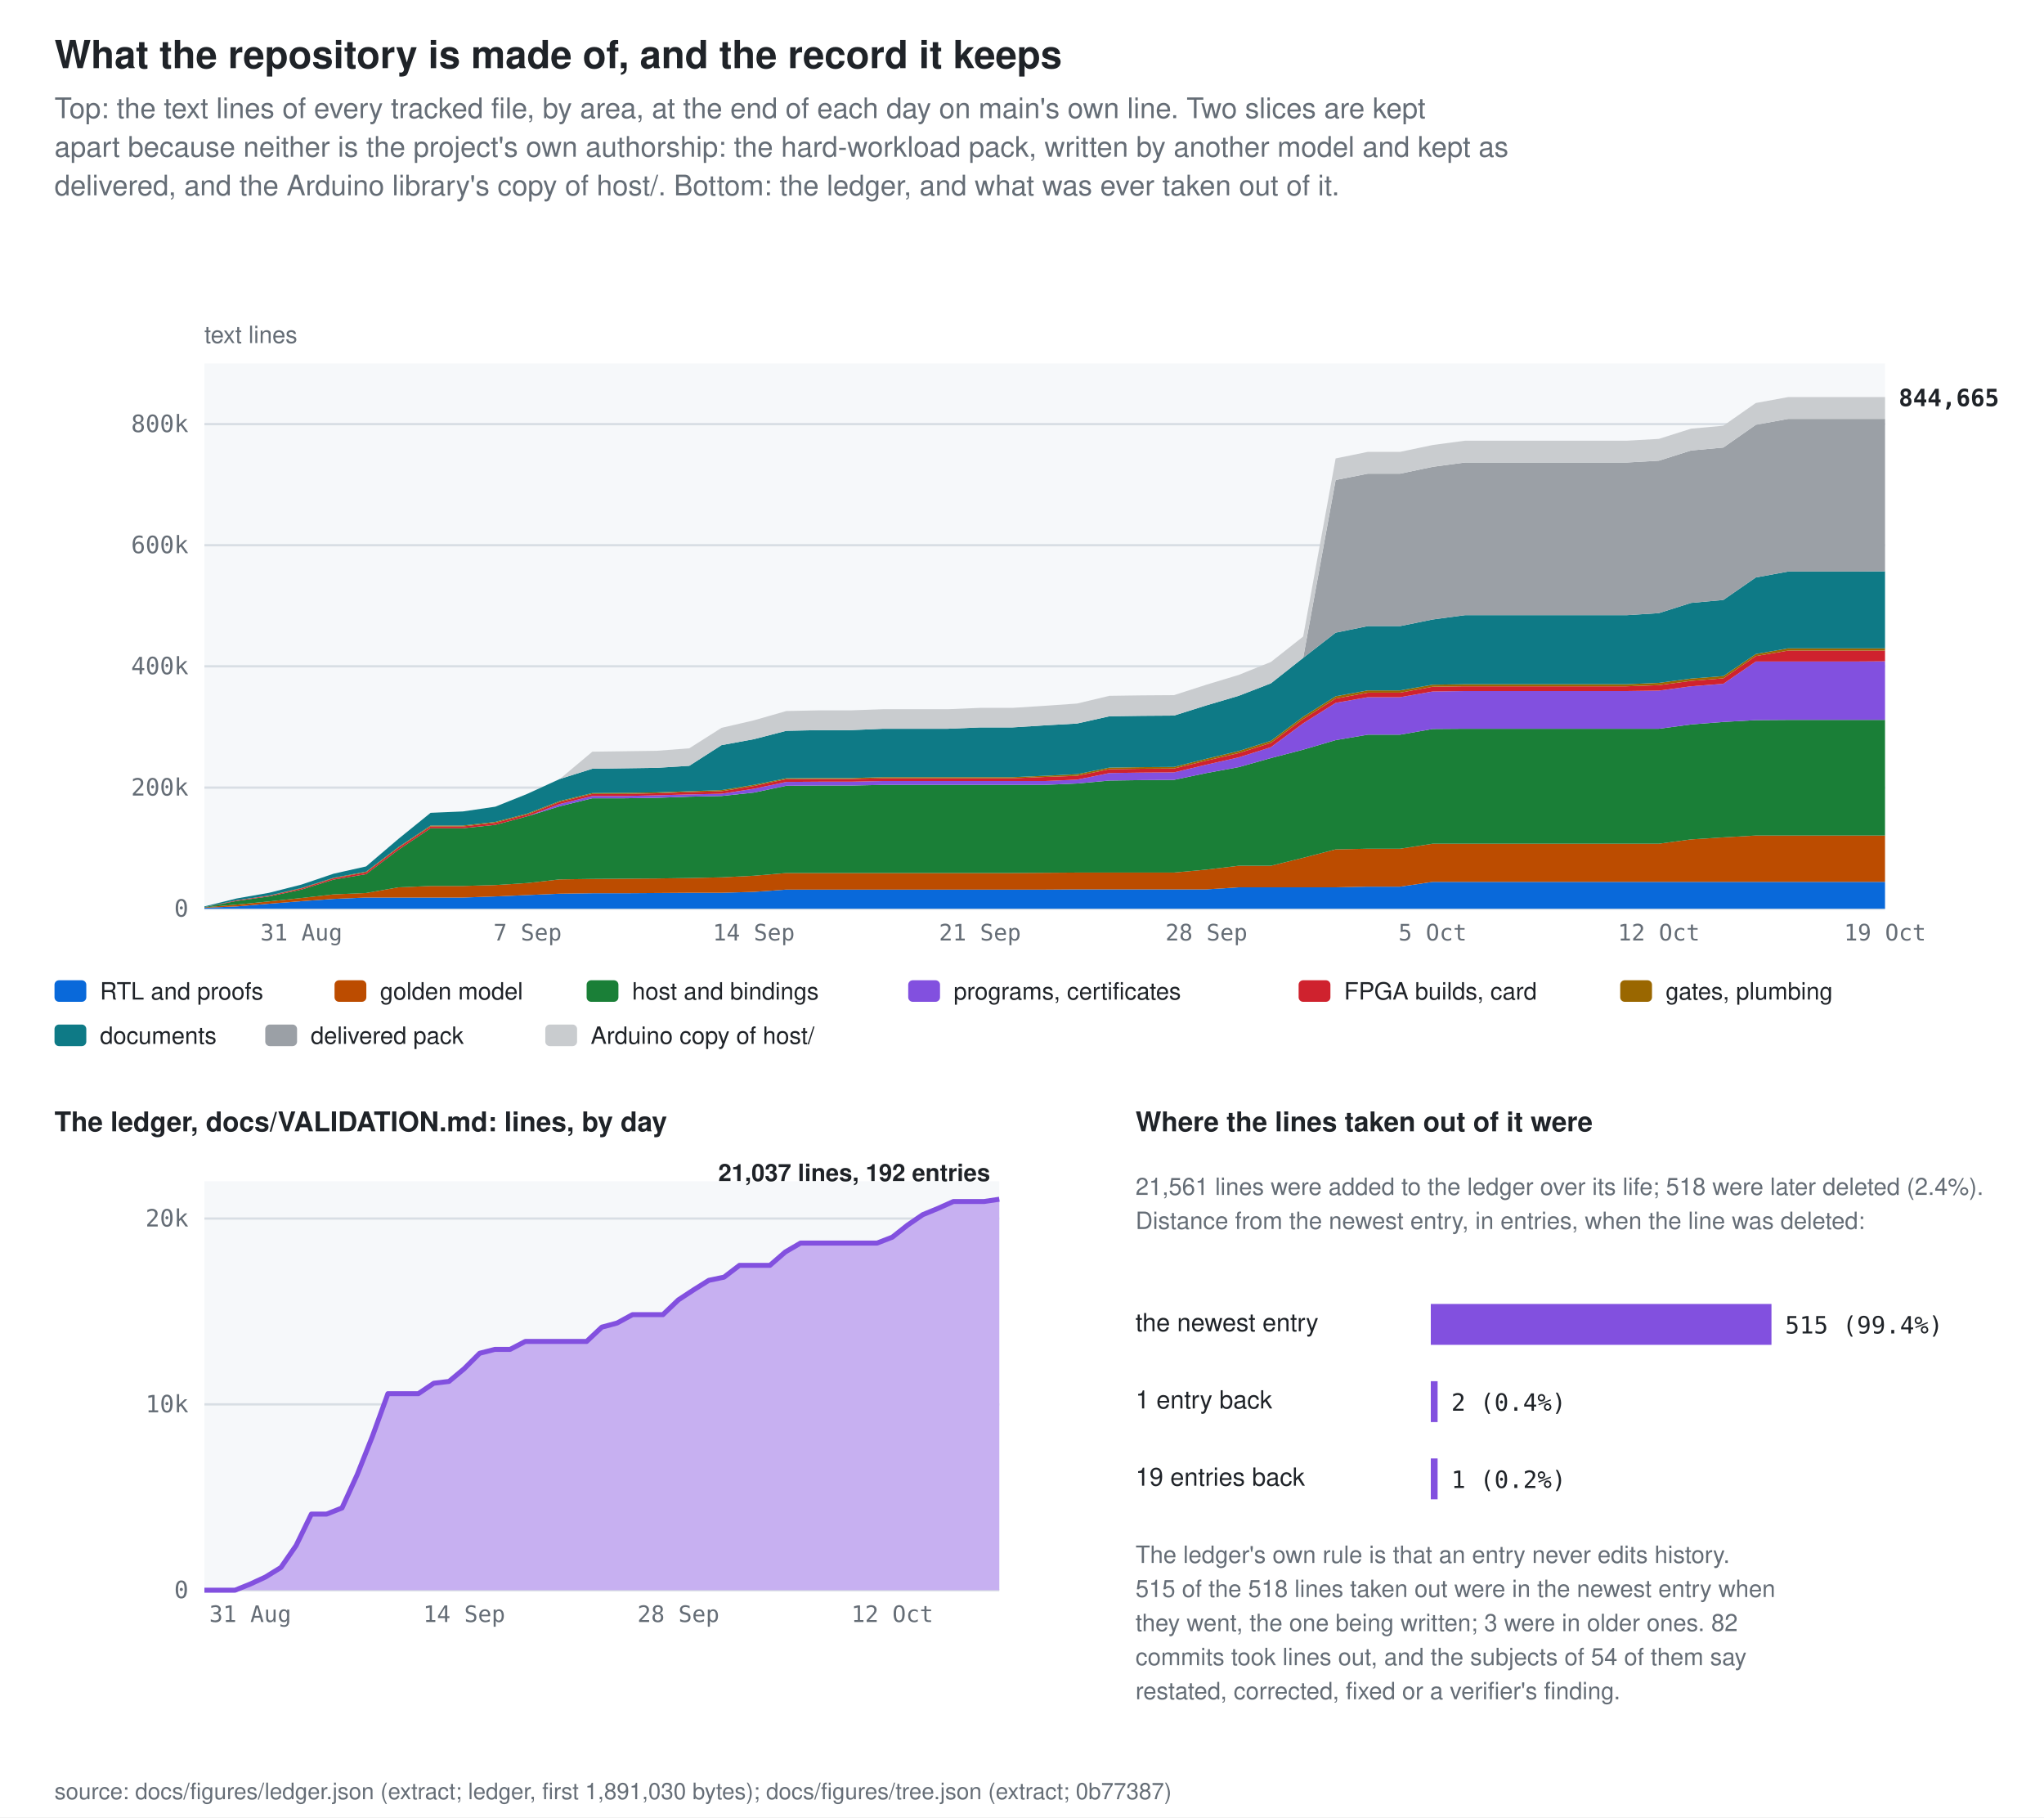
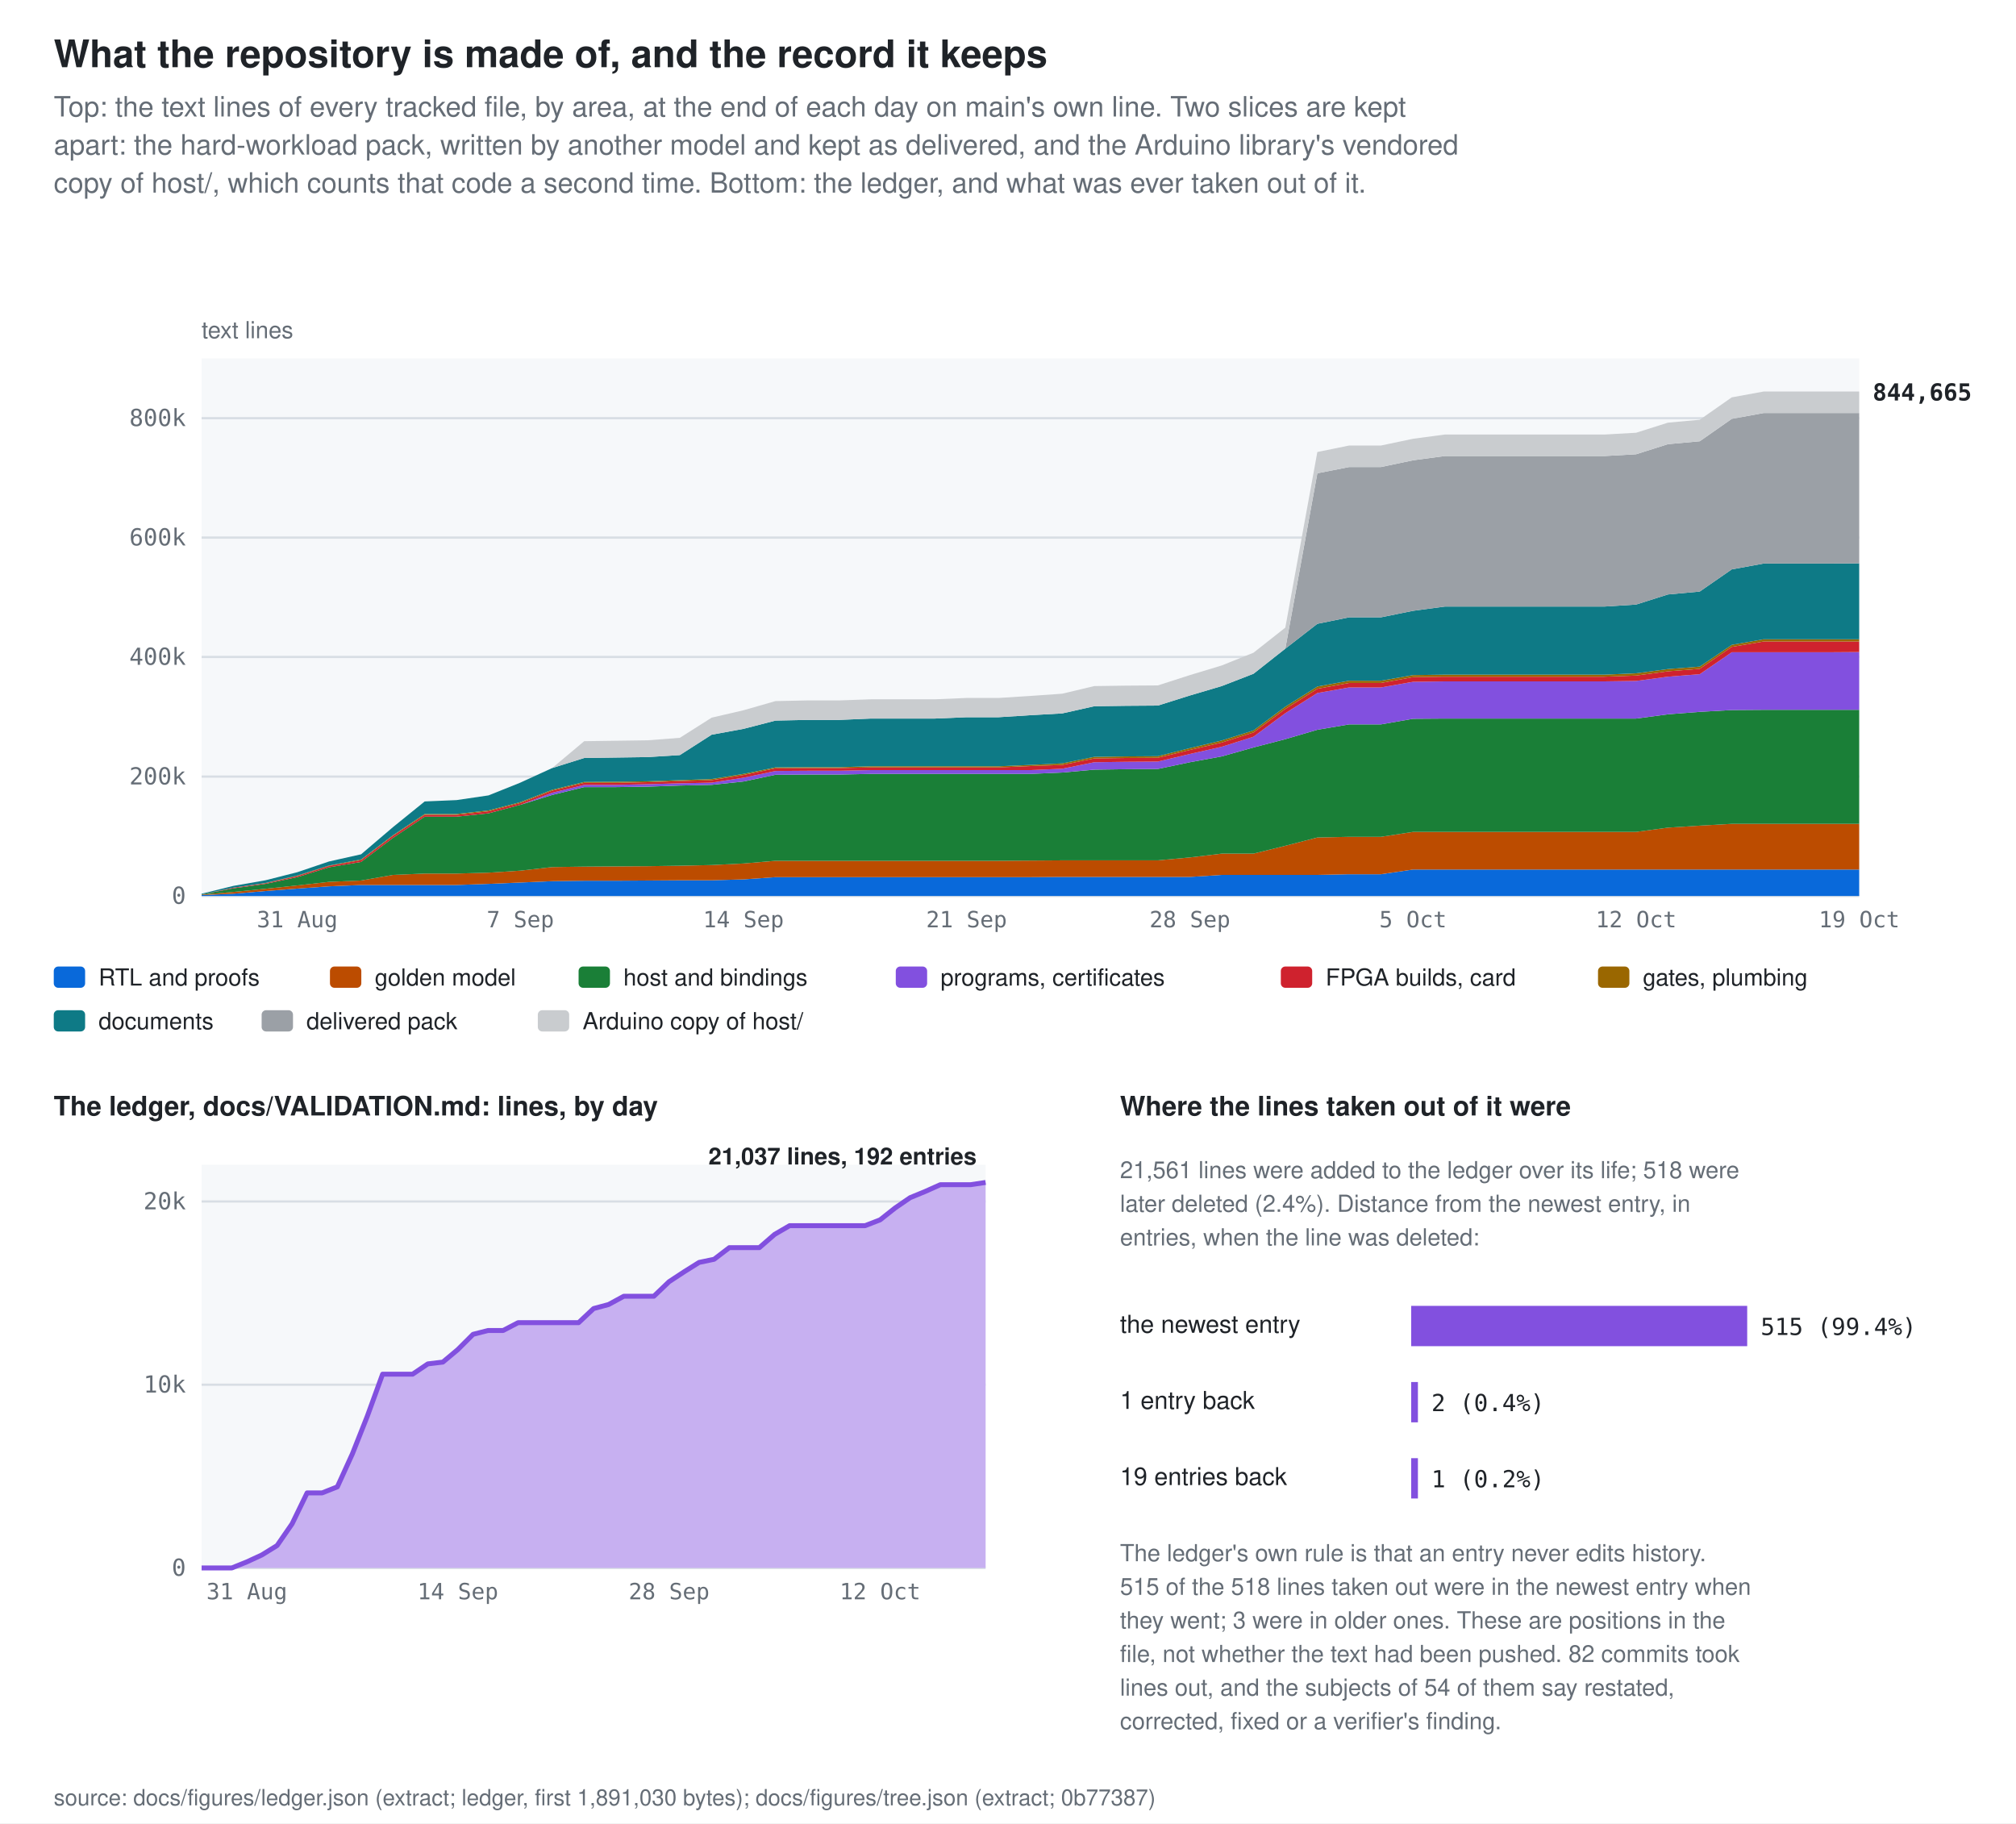
- <svg xmlns="http://www.w3.org/2000/svg" width="900" height="800" viewBox="0 0 900 800" role="img" aria-label="Text lines in the repository by area at the end of each day, and the validation ledger's size, with the lines ever deleted from it: 518 of 21,561, 515 of them in the newest entry.">
-   <rect width="900" height="800" fill="#ffffff" />
+ <svg xmlns="http://www.w3.org/2000/svg" width="900" height="814" viewBox="0 0 900 814" role="img" aria-label="Text lines in the repository by area at the end of each day, and the validation ledger's size, with the lines ever deleted from it: 518 of 21,561, 515 of them in the newest entry.">
+   <rect width="900" height="814" fill="#ffffff" />
  <text x="24.0" y="30.0" font-family="-apple-system,BlinkMacSystemFont,'Segoe UI',Helvetica,Arial,sans-serif" font-size="17" fill="#1f2328" font-weight="600">What the repository is made of, and the record it keeps</text>
  <text x="24.0" y="52.0" font-family="-apple-system,BlinkMacSystemFont,'Segoe UI',Helvetica,Arial,sans-serif" font-size="12.5" fill="#656d76">Top: the text lines of every tracked file, by area, at the end of each day on main's own line. Two slices are kept</text>
-   <text x="24.0" y="69.0" font-family="-apple-system,BlinkMacSystemFont,'Segoe UI',Helvetica,Arial,sans-serif" font-size="12.5" fill="#656d76">apart because neither is the project's own authorship: the hard-workload pack, written by another model and kept as</text>
-   <text x="24.0" y="86.0" font-family="-apple-system,BlinkMacSystemFont,'Segoe UI',Helvetica,Arial,sans-serif" font-size="12.5" fill="#656d76">delivered, and the Arduino library's copy of host/. Bottom: the ledger, and what was ever taken out of it.</text>
+   <text x="24.0" y="69.0" font-family="-apple-system,BlinkMacSystemFont,'Segoe UI',Helvetica,Arial,sans-serif" font-size="12.5" fill="#656d76">apart: the hard-workload pack, written by another model and kept as delivered, and the Arduino library's vendored</text>
+   <text x="24.0" y="86.0" font-family="-apple-system,BlinkMacSystemFont,'Segoe UI',Helvetica,Arial,sans-serif" font-size="12.5" fill="#656d76">copy of host/, which counts that code a second time. Bottom: the ledger, and what was ever taken out of it.</text>
  <rect x="90.0" y="160.0" width="740.0" height="240.0" fill="#f6f8fa" />
  <line x1="90.0" y1="400.0" x2="830.0" y2="400.0" stroke="#d8dee4" stroke-width="1" />
  <text x="83.0" y="403.5" font-family="ui-monospace,SFMono-Regular,'SF Mono',Menlo,Consolas,monospace" font-size="10.5" fill="#656d76" text-anchor="end">0</text>
  <line x1="90.0" y1="346.7" x2="830.0" y2="346.7" stroke="#d8dee4" stroke-width="1" />
  <text x="83.0" y="350.2" font-family="ui-monospace,SFMono-Regular,'SF Mono',Menlo,Consolas,monospace" font-size="10.5" fill="#656d76" text-anchor="end">200k</text>
  <line x1="90.0" y1="293.3" x2="830.0" y2="293.3" stroke="#d8dee4" stroke-width="1" />
  <text x="83.0" y="296.8" font-family="ui-monospace,SFMono-Regular,'SF Mono',Menlo,Consolas,monospace" font-size="10.5" fill="#656d76" text-anchor="end">400k</text>
  <line x1="90.0" y1="240.0" x2="830.0" y2="240.0" stroke="#d8dee4" stroke-width="1" />
  <text x="83.0" y="243.5" font-family="ui-monospace,SFMono-Regular,'SF Mono',Menlo,Consolas,monospace" font-size="10.5" fill="#656d76" text-anchor="end">600k</text>
  <line x1="90.0" y1="186.7" x2="830.0" y2="186.7" stroke="#d8dee4" stroke-width="1" />
  <text x="83.0" y="190.2" font-family="ui-monospace,SFMono-Regular,'SF Mono',Menlo,Consolas,monospace" font-size="10.5" fill="#656d76" text-anchor="end">800k</text>
  <path d="M90.0,399.6 L104.2,399.0 L118.5,397.8 L132.7,396.7 L146.9,395.7 L161.2,395.1 L175.4,395.1 L189.6,395.1 L203.8,395.1 L218.1,394.6 L232.3,394.0 L246.5,393.4 L260.8,393.2 L275.0,393.2 L289.2,393.1 L303.5,393.0 L317.7,393.0 L331.9,392.6 L346.2,391.6 L360.4,391.6 L374.6,391.6 L388.8,391.6 L403.1,391.6 L417.3,391.6 L431.5,391.6 L445.8,391.6 L460.0,391.6 L474.2,391.5 L488.5,391.5 L502.7,391.5 L516.9,391.5 L531.2,391.5 L545.4,390.6 L559.6,390.6 L573.8,390.6 L588.1,390.6 L602.3,390.3 L616.5,390.3 L630.8,388.2 L645.0,388.2 L659.2,388.2 L673.5,388.2 L687.7,388.2 L701.9,388.2 L716.2,388.2 L730.4,388.2 L744.6,388.2 L758.8,388.2 L773.1,388.2 L787.3,388.2 L801.5,388.2 L815.8,388.2 L830.0,388.2 L830.0,400.0 L815.8,400.0 L801.5,400.0 L787.3,400.0 L773.1,400.0 L758.8,400.0 L744.6,400.0 L730.4,400.0 L716.2,400.0 L701.9,400.0 L687.7,400.0 L673.5,400.0 L659.2,400.0 L645.0,400.0 L630.8,400.0 L616.5,400.0 L602.3,400.0 L588.1,400.0 L573.8,400.0 L559.6,400.0 L545.4,400.0 L531.2,400.0 L516.9,400.0 L502.7,400.0 L488.5,400.0 L474.2,400.0 L460.0,400.0 L445.8,400.0 L431.5,400.0 L417.3,400.0 L403.1,400.0 L388.8,400.0 L374.6,400.0 L360.4,400.0 L346.2,400.0 L331.9,400.0 L317.7,400.0 L303.5,400.0 L289.2,400.0 L275.0,400.0 L260.8,400.0 L246.5,400.0 L232.3,400.0 L218.1,400.0 L203.8,400.0 L189.6,400.0 L175.4,400.0 L161.2,400.0 L146.9,400.0 L132.7,400.0 L118.5,400.0 L104.2,400.0 L90.0,400.0 Z" fill="#0969da" stroke="none" />
  <path d="M90.0,399.4 L104.2,398.2 L118.5,396.8 L132.7,395.3 L146.9,393.7 L161.2,393.1 L175.4,390.6 L189.6,390.0 L203.8,390.0 L218.1,389.6 L232.3,388.7 L246.5,387.1 L260.8,386.9 L275.0,386.8 L289.2,386.7 L303.5,386.5 L317.7,386.2 L331.9,385.5 L346.2,384.3 L360.4,384.3 L374.6,384.3 L388.8,384.3 L403.1,384.3 L417.3,384.3 L431.5,384.3 L445.8,384.3 L460.0,384.2 L474.2,384.1 L488.5,384.1 L502.7,384.1 L516.9,384.1 L531.2,382.8 L545.4,381.1 L559.6,381.1 L573.8,377.6 L588.1,373.9 L602.3,373.6 L616.5,373.6 L630.8,371.4 L645.0,371.4 L659.2,371.4 L673.5,371.4 L687.7,371.4 L701.9,371.4 L716.2,371.4 L730.4,371.4 L744.6,369.5 L758.8,368.6 L773.1,367.8 L787.3,367.8 L801.5,367.8 L815.8,367.8 L830.0,367.8 L830.0,388.2 L815.8,388.2 L801.5,388.2 L787.3,388.2 L773.1,388.2 L758.8,388.2 L744.6,388.2 L730.4,388.2 L716.2,388.2 L701.9,388.2 L687.7,388.2 L673.5,388.2 L659.2,388.2 L645.0,388.2 L630.8,388.2 L616.5,390.3 L602.3,390.3 L588.1,390.6 L573.8,390.6 L559.6,390.6 L545.4,390.6 L531.2,391.5 L516.9,391.5 L502.7,391.5 L488.5,391.5 L474.2,391.5 L460.0,391.6 L445.8,391.6 L431.5,391.6 L417.3,391.6 L403.1,391.6 L388.8,391.6 L374.6,391.6 L360.4,391.6 L346.2,391.6 L331.9,392.6 L317.7,393.0 L303.5,393.0 L289.2,393.1 L275.0,393.2 L260.8,393.2 L246.5,393.4 L232.3,394.0 L218.1,394.6 L203.8,395.1 L189.6,395.1 L175.4,395.1 L161.2,395.1 L146.9,395.7 L132.7,396.7 L118.5,397.8 L104.2,399.0 L90.0,399.6 Z" fill="#bc4c00" stroke="none" />
  <path d="M90.0,399.3 L104.2,396.6 L118.5,394.6 L132.7,391.6 L146.9,387.2 L161.2,384.8 L175.4,374.1 L189.6,364.6 L203.8,364.6 L218.1,363.1 L232.3,359.3 L246.5,354.9 L260.8,351.4 L275.0,351.4 L289.2,351.2 L303.5,350.7 L317.7,350.4 L331.9,348.9 L346.2,345.9 L360.4,345.8 L374.6,345.8 L388.8,345.5 L403.1,345.5 L417.3,345.5 L431.5,345.5 L445.8,345.5 L460.0,345.5 L474.2,344.9 L488.5,343.6 L502.7,343.4 L516.9,343.3 L531.2,340.3 L545.4,337.7 L559.6,333.7 L573.8,330.0 L588.1,325.8 L602.3,323.4 L616.5,323.4 L630.8,320.9 L645.0,320.8 L659.2,320.8 L673.5,320.8 L687.7,320.8 L701.9,320.8 L716.2,320.8 L730.4,320.8 L744.6,318.9 L758.8,317.8 L773.1,317.0 L787.3,316.9 L801.5,316.9 L815.8,316.9 L830.0,316.9 L830.0,367.8 L815.8,367.8 L801.5,367.8 L787.3,367.8 L773.1,367.8 L758.8,368.6 L744.6,369.5 L730.4,371.4 L716.2,371.4 L701.9,371.4 L687.7,371.4 L673.5,371.4 L659.2,371.4 L645.0,371.4 L630.8,371.4 L616.5,373.6 L602.3,373.6 L588.1,373.9 L573.8,377.6 L559.6,381.1 L545.4,381.1 L531.2,382.8 L516.9,384.1 L502.7,384.1 L488.5,384.1 L474.2,384.1 L460.0,384.2 L445.8,384.3 L431.5,384.3 L417.3,384.3 L403.1,384.3 L388.8,384.3 L374.6,384.3 L360.4,384.3 L346.2,384.3 L331.9,385.5 L317.7,386.2 L303.5,386.5 L289.2,386.7 L275.0,386.8 L260.8,386.9 L246.5,387.1 L232.3,388.7 L218.1,389.6 L203.8,390.0 L189.6,390.0 L175.4,390.6 L161.2,393.1 L146.9,393.7 L132.7,395.3 L118.5,396.8 L104.2,398.2 L90.0,399.4 Z" fill="#1a7f37" stroke="none" />
  <path d="M90.0,399.3 L104.2,396.6 L118.5,394.6 L132.7,391.6 L146.9,387.2 L161.2,384.8 L175.4,374.1 L189.6,364.6 L203.8,364.6 L218.1,363.1 L232.3,359.3 L246.5,353.9 L260.8,350.4 L275.0,350.4 L289.2,350.1 L303.5,349.7 L317.7,349.4 L331.9,347.2 L346.2,344.2 L360.4,344.1 L374.6,344.1 L388.8,343.8 L403.1,343.8 L417.3,343.8 L431.5,343.8 L445.8,343.8 L460.0,343.8 L474.2,343.2 L488.5,340.3 L502.7,340.1 L516.9,340.0 L531.2,336.6 L545.4,333.4 L559.6,328.9 L573.8,318.4 L588.1,309.4 L602.3,306.9 L616.5,306.9 L630.8,304.4 L645.0,304.2 L659.2,304.2 L673.5,304.2 L687.7,304.2 L701.9,304.2 L716.2,304.2 L730.4,304.0 L744.6,302.1 L758.8,301.0 L773.1,291.2 L787.3,291.2 L801.5,291.2 L815.8,291.2 L830.0,291.1 L830.0,316.9 L815.8,316.9 L801.5,316.9 L787.3,316.9 L773.1,317.0 L758.8,317.8 L744.6,318.9 L730.4,320.8 L716.2,320.8 L701.9,320.8 L687.7,320.8 L673.5,320.8 L659.2,320.8 L645.0,320.8 L630.8,320.9 L616.5,323.4 L602.3,323.4 L588.1,325.8 L573.8,330.0 L559.6,333.7 L545.4,337.7 L531.2,340.3 L516.9,343.3 L502.7,343.4 L488.5,343.6 L474.2,344.9 L460.0,345.5 L445.8,345.5 L431.5,345.5 L417.3,345.5 L403.1,345.5 L388.8,345.5 L374.6,345.8 L360.4,345.8 L346.2,345.9 L331.9,348.9 L317.7,350.4 L303.5,350.7 L289.2,351.2 L275.0,351.4 L260.8,351.4 L246.5,354.9 L232.3,359.3 L218.1,363.1 L203.8,364.6 L189.6,364.6 L175.4,374.1 L161.2,384.8 L146.9,387.2 L132.7,391.6 L118.5,394.6 L104.2,396.6 L90.0,399.3 Z" fill="#8250df" stroke="none" />
  <path d="M90.0,399.3 L104.2,396.3 L118.5,394.3 L132.7,391.1 L146.9,386.6 L161.2,384.0 L175.4,373.2 L189.6,363.8 L203.8,363.8 L218.1,362.2 L232.3,358.5 L246.5,353.0 L260.8,349.5 L275.0,349.5 L289.2,349.2 L303.5,348.7 L317.7,348.3 L331.9,346.0 L346.2,343.0 L360.4,342.9 L374.6,342.9 L388.8,342.6 L403.1,342.6 L417.3,342.6 L431.5,342.6 L445.8,342.6 L460.0,342.0 L474.2,341.5 L488.5,338.6 L502.7,338.4 L516.9,338.3 L531.2,334.8 L545.4,331.5 L559.6,327.0 L573.8,316.5 L588.1,307.5 L602.3,304.9 L616.5,304.9 L630.8,302.3 L645.0,302.1 L659.2,302.1 L673.5,302.1 L687.7,302.1 L701.9,302.1 L716.2,302.1 L730.4,301.6 L744.6,299.7 L758.8,298.6 L773.1,288.8 L787.3,286.4 L801.5,286.4 L815.8,286.4 L830.0,286.4 L830.0,291.1 L815.8,291.2 L801.5,291.2 L787.3,291.2 L773.1,291.2 L758.8,301.0 L744.6,302.1 L730.4,304.0 L716.2,304.2 L701.9,304.2 L687.7,304.2 L673.5,304.2 L659.2,304.2 L645.0,304.2 L630.8,304.4 L616.5,306.9 L602.3,306.9 L588.1,309.4 L573.8,318.4 L559.6,328.9 L545.4,333.4 L531.2,336.6 L516.9,340.0 L502.7,340.1 L488.5,340.3 L474.2,343.2 L460.0,343.8 L445.8,343.8 L431.5,343.8 L417.3,343.8 L403.1,343.8 L388.8,343.8 L374.6,344.1 L360.4,344.1 L346.2,344.2 L331.9,347.2 L317.7,349.4 L303.5,349.7 L289.2,350.1 L275.0,350.4 L260.8,350.4 L246.5,353.9 L232.3,359.3 L218.1,363.1 L203.8,364.6 L189.6,364.6 L175.4,374.1 L161.2,384.8 L146.9,387.2 L132.7,391.6 L118.5,394.6 L104.2,396.6 L90.0,399.3 Z" fill="#cf222e" stroke="none" />
  <path d="M90.0,399.3 L104.2,396.3 L118.5,394.2 L132.7,390.9 L146.9,386.4 L161.2,383.7 L175.4,372.9 L189.6,363.4 L203.8,363.4 L218.1,361.8 L232.3,358.1 L246.5,352.6 L260.8,349.1 L275.0,349.0 L289.2,348.8 L303.5,348.3 L317.7,347.8 L331.9,345.5 L346.2,342.6 L360.4,342.5 L374.6,342.5 L388.8,342.1 L403.1,342.1 L417.3,342.1 L431.5,342.1 L445.8,342.1 L460.0,341.5 L474.2,340.8 L488.5,337.9 L502.7,337.7 L516.9,337.6 L531.2,334.0 L545.4,330.6 L559.6,326.1 L573.8,315.5 L588.1,306.5 L602.3,303.9 L616.5,303.9 L630.8,301.4 L645.0,301.2 L659.2,301.2 L673.5,301.2 L687.7,301.2 L701.9,301.2 L716.2,301.2 L730.4,300.6 L744.6,298.7 L758.8,297.6 L773.1,287.9 L787.3,285.4 L801.5,285.4 L815.8,285.4 L830.0,285.4 L830.0,286.4 L815.8,286.4 L801.5,286.4 L787.3,286.4 L773.1,288.8 L758.8,298.6 L744.6,299.7 L730.4,301.6 L716.2,302.1 L701.9,302.1 L687.7,302.1 L673.5,302.1 L659.2,302.1 L645.0,302.1 L630.8,302.3 L616.5,304.9 L602.3,304.9 L588.1,307.5 L573.8,316.5 L559.6,327.0 L545.4,331.5 L531.2,334.8 L516.9,338.3 L502.7,338.4 L488.5,338.6 L474.2,341.5 L460.0,342.0 L445.8,342.6 L431.5,342.6 L417.3,342.6 L403.1,342.6 L388.8,342.6 L374.6,342.9 L360.4,342.9 L346.2,343.0 L331.9,346.0 L317.7,348.3 L303.5,348.7 L289.2,349.2 L275.0,349.5 L260.8,349.5 L246.5,353.0 L232.3,358.5 L218.1,362.2 L203.8,363.8 L189.6,363.8 L175.4,373.2 L161.2,384.0 L146.9,386.6 L132.7,391.1 L118.5,394.3 L104.2,396.3 L90.0,399.3 Z" fill="#9a6700" stroke="none" />
  <path d="M90.0,399.0 L104.2,395.5 L118.5,393.0 L132.7,389.4 L146.9,384.6 L161.2,381.4 L175.4,369.3 L189.6,357.8 L203.8,357.2 L218.1,355.1 L232.3,349.4 L246.5,342.9 L260.8,338.4 L275.0,338.2 L289.2,338.0 L303.5,337.1 L317.7,328.0 L331.9,325.4 L346.2,321.7 L360.4,321.4 L374.6,321.4 L388.8,320.8 L403.1,320.8 L417.3,320.8 L431.5,320.2 L445.8,320.2 L460.0,319.3 L474.2,318.5 L488.5,315.3 L502.7,315.1 L516.9,315.0 L531.2,310.5 L545.4,306.3 L559.6,300.8 L573.8,289.6 L588.1,278.5 L602.3,275.6 L616.5,275.6 L630.8,272.7 L645.0,270.8 L659.2,270.8 L673.5,270.8 L687.7,270.8 L701.9,270.8 L716.2,270.8 L730.4,269.9 L744.6,265.4 L758.8,264.1 L773.1,254.2 L787.3,251.6 L801.5,251.6 L815.8,251.6 L830.0,251.5 L830.0,285.4 L815.8,285.4 L801.5,285.4 L787.3,285.4 L773.1,287.9 L758.8,297.6 L744.6,298.7 L730.4,300.6 L716.2,301.2 L701.9,301.2 L687.7,301.2 L673.5,301.2 L659.2,301.2 L645.0,301.2 L630.8,301.4 L616.5,303.9 L602.3,303.9 L588.1,306.5 L573.8,315.5 L559.6,326.1 L545.4,330.6 L531.2,334.0 L516.9,337.6 L502.7,337.7 L488.5,337.9 L474.2,340.8 L460.0,341.5 L445.8,342.1 L431.5,342.1 L417.3,342.1 L403.1,342.1 L388.8,342.1 L374.6,342.5 L360.4,342.5 L346.2,342.6 L331.9,345.5 L317.7,347.8 L303.5,348.3 L289.2,348.8 L275.0,349.0 L260.8,349.1 L246.5,352.6 L232.3,358.1 L218.1,361.8 L203.8,363.4 L189.6,363.4 L175.4,372.9 L161.2,383.7 L146.9,386.4 L132.7,390.9 L118.5,394.2 L104.2,396.3 L90.0,399.3 Z" fill="#0e7a86" stroke="none" />
  <path d="M90.0,399.0 L104.2,395.5 L118.5,393.0 L132.7,389.4 L146.9,384.6 L161.2,381.4 L175.4,369.3 L189.6,357.8 L203.8,357.2 L218.1,355.1 L232.3,349.4 L246.5,342.9 L260.8,338.4 L275.0,338.2 L289.2,338.0 L303.5,337.1 L317.7,328.0 L331.9,325.4 L346.2,321.7 L360.4,321.4 L374.6,321.4 L388.8,320.8 L403.1,320.8 L417.3,320.8 L431.5,320.2 L445.8,320.2 L460.0,319.3 L474.2,318.5 L488.5,315.3 L502.7,315.1 L516.9,315.0 L531.2,310.5 L545.4,306.3 L559.6,300.8 L573.8,289.6 L588.1,211.3 L602.3,208.5 L616.5,208.5 L630.8,205.5 L645.0,203.6 L659.2,203.6 L673.5,203.6 L687.7,203.6 L701.9,203.6 L716.2,203.6 L730.4,202.8 L744.6,198.3 L758.8,197.0 L773.1,187.0 L787.3,184.4 L801.5,184.4 L815.8,184.4 L830.0,184.4 L830.0,251.5 L815.8,251.6 L801.5,251.6 L787.3,251.6 L773.1,254.2 L758.8,264.1 L744.6,265.4 L730.4,269.9 L716.2,270.8 L701.9,270.8 L687.7,270.8 L673.5,270.8 L659.2,270.8 L645.0,270.8 L630.8,272.7 L616.5,275.6 L602.3,275.6 L588.1,278.5 L573.8,289.6 L559.6,300.8 L545.4,306.3 L531.2,310.5 L516.9,315.0 L502.7,315.1 L488.5,315.3 L474.2,318.5 L460.0,319.3 L445.8,320.2 L431.5,320.2 L417.3,320.8 L403.1,320.8 L388.8,320.8 L374.6,321.4 L360.4,321.4 L346.2,321.7 L331.9,325.4 L317.7,328.0 L303.5,337.1 L289.2,338.0 L275.0,338.2 L260.8,338.4 L246.5,342.9 L232.3,349.4 L218.1,355.1 L203.8,357.2 L189.6,357.8 L175.4,369.3 L161.2,381.4 L146.9,384.6 L132.7,389.4 L118.5,393.0 L104.2,395.5 L90.0,399.0 Z" fill="#9ba0a6" stroke="none" />
  <path d="M90.0,399.0 L104.2,395.5 L118.5,393.0 L132.7,389.4 L146.9,384.6 L161.2,381.4 L175.4,369.3 L189.6,357.8 L203.8,357.2 L218.1,355.1 L232.3,349.4 L246.5,342.9 L260.8,330.9 L275.0,330.7 L289.2,330.5 L303.5,329.4 L317.7,320.4 L331.9,317.1 L346.2,313.0 L360.4,312.7 L374.6,312.7 L388.8,312.2 L403.1,312.2 L417.3,312.2 L431.5,311.6 L445.8,311.6 L460.0,310.7 L474.2,309.7 L488.5,306.3 L502.7,306.1 L516.9,306.0 L531.2,301.4 L545.4,297.1 L559.6,291.4 L573.8,280.2 L588.1,201.8 L602.3,198.9 L616.5,198.9 L630.8,195.9 L645.0,194.0 L659.2,194.0 L673.5,194.0 L687.7,194.0 L701.9,194.0 L716.2,194.0 L730.4,193.2 L744.6,188.7 L758.8,187.4 L773.1,177.4 L787.3,174.8 L801.5,174.8 L815.8,174.8 L830.0,174.8 L830.0,184.4 L815.8,184.4 L801.5,184.4 L787.3,184.4 L773.1,187.0 L758.8,197.0 L744.6,198.3 L730.4,202.8 L716.2,203.6 L701.9,203.6 L687.7,203.6 L673.5,203.6 L659.2,203.6 L645.0,203.6 L630.8,205.5 L616.5,208.5 L602.3,208.5 L588.1,211.3 L573.8,289.6 L559.6,300.8 L545.4,306.3 L531.2,310.5 L516.9,315.0 L502.7,315.1 L488.5,315.3 L474.2,318.5 L460.0,319.3 L445.8,320.2 L431.5,320.2 L417.3,320.8 L403.1,320.8 L388.8,320.8 L374.6,321.4 L360.4,321.4 L346.2,321.7 L331.9,325.4 L317.7,328.0 L303.5,337.1 L289.2,338.0 L275.0,338.2 L260.8,338.4 L246.5,342.9 L232.3,349.4 L218.1,355.1 L203.8,357.2 L189.6,357.8 L175.4,369.3 L161.2,381.4 L146.9,384.6 L132.7,389.4 L118.5,393.0 L104.2,395.5 L90.0,399.0 Z" fill="#c9cccf" stroke="none" />
  <text x="132.7" y="414.0" font-family="ui-monospace,SFMono-Regular,'SF Mono',Menlo,Consolas,monospace" font-size="10" fill="#656d76" text-anchor="middle">31 Aug</text>
  <text x="232.3" y="414.0" font-family="ui-monospace,SFMono-Regular,'SF Mono',Menlo,Consolas,monospace" font-size="10" fill="#656d76" text-anchor="middle">7 Sep</text>
  <text x="331.9" y="414.0" font-family="ui-monospace,SFMono-Regular,'SF Mono',Menlo,Consolas,monospace" font-size="10" fill="#656d76" text-anchor="middle">14 Sep</text>
  <text x="431.5" y="414.0" font-family="ui-monospace,SFMono-Regular,'SF Mono',Menlo,Consolas,monospace" font-size="10" fill="#656d76" text-anchor="middle">21 Sep</text>
  <text x="531.2" y="414.0" font-family="ui-monospace,SFMono-Regular,'SF Mono',Menlo,Consolas,monospace" font-size="10" fill="#656d76" text-anchor="middle">28 Sep</text>
  <text x="630.8" y="414.0" font-family="ui-monospace,SFMono-Regular,'SF Mono',Menlo,Consolas,monospace" font-size="10" fill="#656d76" text-anchor="middle">5 Oct</text>
  <text x="730.4" y="414.0" font-family="ui-monospace,SFMono-Regular,'SF Mono',Menlo,Consolas,monospace" font-size="10" fill="#656d76" text-anchor="middle">12 Oct</text>
  <text x="830.0" y="414.0" font-family="ui-monospace,SFMono-Regular,'SF Mono',Menlo,Consolas,monospace" font-size="10" fill="#656d76" text-anchor="middle">19 Oct</text>
  <text x="90.0" y="151.0" font-family="-apple-system,BlinkMacSystemFont,'Segoe UI',Helvetica,Arial,sans-serif" font-size="10.5" fill="#656d76">text lines</text>
  <text x="836.0" y="178.8" font-family="ui-monospace,SFMono-Regular,'SF Mono',Menlo,Consolas,monospace" font-size="10.5" fill="#1f2328" font-weight="600">844,665</text>
  <rect x="24.0" y="431.5" width="14.0" height="9.5" fill="#0969da" rx="2" />
  <text x="44.0" y="440.0" font-family="-apple-system,BlinkMacSystemFont,'Segoe UI',Helvetica,Arial,sans-serif" font-size="10.5" fill="#1f2328">RTL and proofs</text>
  <rect x="147.3" y="431.5" width="14.0" height="9.5" fill="#bc4c00" rx="2" />
  <text x="167.3" y="440.0" font-family="-apple-system,BlinkMacSystemFont,'Segoe UI',Helvetica,Arial,sans-serif" font-size="10.5" fill="#1f2328">golden model</text>
  <rect x="258.3" y="431.5" width="14.0" height="9.5" fill="#1a7f37" rx="2" />
  <text x="278.3" y="440.0" font-family="-apple-system,BlinkMacSystemFont,'Segoe UI',Helvetica,Arial,sans-serif" font-size="10.5" fill="#1f2328">host and bindings</text>
  <rect x="399.9" y="431.5" width="14.0" height="9.5" fill="#8250df" rx="2" />
  <text x="419.9" y="440.0" font-family="-apple-system,BlinkMacSystemFont,'Segoe UI',Helvetica,Arial,sans-serif" font-size="10.5" fill="#1f2328">programs, certificates</text>
  <rect x="571.8" y="431.5" width="14.0" height="9.5" fill="#cf222e" rx="2" />
  <text x="591.8" y="440.0" font-family="-apple-system,BlinkMacSystemFont,'Segoe UI',Helvetica,Arial,sans-serif" font-size="10.5" fill="#1f2328">FPGA builds, card</text>
  <rect x="713.4" y="431.5" width="14.0" height="9.5" fill="#9a6700" rx="2" />
  <text x="733.4" y="440.0" font-family="-apple-system,BlinkMacSystemFont,'Segoe UI',Helvetica,Arial,sans-serif" font-size="10.5" fill="#1f2328">gates, plumbing</text>
  <rect x="24.0" y="451.0" width="14.0" height="9.5" fill="#0e7a86" rx="2" />
  <text x="44.0" y="459.5" font-family="-apple-system,BlinkMacSystemFont,'Segoe UI',Helvetica,Arial,sans-serif" font-size="10.5" fill="#1f2328">documents</text>
  <rect x="116.8" y="451.0" width="14.0" height="9.5" fill="#9ba0a6" rx="2" />
  <text x="136.8" y="459.5" font-family="-apple-system,BlinkMacSystemFont,'Segoe UI',Helvetica,Arial,sans-serif" font-size="10.5" fill="#1f2328">delivered pack</text>
  <rect x="240.1" y="451.0" width="14.0" height="9.5" fill="#c9cccf" rx="2" />
  <text x="260.1" y="459.5" font-family="-apple-system,BlinkMacSystemFont,'Segoe UI',Helvetica,Arial,sans-serif" font-size="10.5" fill="#1f2328">Arduino copy of host/</text>
  <text x="24.0" y="498.0" font-family="-apple-system,BlinkMacSystemFont,'Segoe UI',Helvetica,Arial,sans-serif" font-size="12" fill="#1f2328" font-weight="600">The ledger, docs/VALIDATION.md: lines, by day</text>
  <rect x="90.0" y="520.0" width="350.0" height="180.0" fill="#f6f8fa" />
  <line x1="90.0" y1="700.0" x2="440.0" y2="700.0" stroke="#d8dee4" stroke-width="1" />
  <text x="83.0" y="703.5" font-family="ui-monospace,SFMono-Regular,'SF Mono',Menlo,Consolas,monospace" font-size="10.5" fill="#656d76" text-anchor="end">0</text>
  <line x1="90.0" y1="618.2" x2="440.0" y2="618.2" stroke="#d8dee4" stroke-width="1" />
  <text x="83.0" y="621.7" font-family="ui-monospace,SFMono-Regular,'SF Mono',Menlo,Consolas,monospace" font-size="10.5" fill="#656d76" text-anchor="end">10k</text>
  <line x1="90.0" y1="536.4" x2="440.0" y2="536.4" stroke="#d8dee4" stroke-width="1" />
  <text x="83.0" y="539.9" font-family="ui-monospace,SFMono-Regular,'SF Mono',Menlo,Consolas,monospace" font-size="10.5" fill="#656d76" text-anchor="end">20k</text>
  <path d="M90.0,700.0 L96.7,700.0 L103.5,700.0 L110.2,697.3 L116.9,694.2 L123.7,690.0 L130.4,680.3 L137.1,666.5 L143.8,666.5 L150.6,663.8 L157.3,649.1 L164.0,632.2 L170.8,613.5 L177.5,613.5 L184.2,613.5 L191.0,608.9 L197.7,608.1 L204.4,602.5 L211.2,595.7 L217.9,594.0 L224.6,594.0 L231.3,590.5 L238.1,590.5 L244.8,590.5 L251.5,590.5 L258.3,590.5 L265.0,584.2 L271.7,582.4 L278.5,578.7 L285.2,578.7 L291.9,578.7 L298.7,572.2 L305.4,567.8 L312.1,563.6 L318.8,562.2 L325.6,557.0 L332.3,557.0 L339.0,557.0 L345.8,551.1 L352.5,547.2 L359.2,547.2 L366.0,547.2 L372.7,547.2 L379.4,547.2 L386.2,547.2 L392.9,544.6 L399.6,539.3 L406.3,534.7 L413.1,531.9 L419.8,528.9 L426.5,528.9 L433.3,528.9 L440.0,527.9 L440.0,700.0 L90.0,700.0 Z" fill="#c7b0f1" stroke="none" />
  <path d="M90.0,700.0 L96.7,700.0 L103.5,700.0 L110.2,697.3 L116.9,694.2 L123.7,690.0 L130.4,680.3 L137.1,666.5 L143.8,666.5 L150.6,663.8 L157.3,649.1 L164.0,632.2 L170.8,613.5 L177.5,613.5 L184.2,613.5 L191.0,608.9 L197.7,608.1 L204.4,602.5 L211.2,595.7 L217.9,594.0 L224.6,594.0 L231.3,590.5 L238.1,590.5 L244.8,590.5 L251.5,590.5 L258.3,590.5 L265.0,584.2 L271.7,582.4 L278.5,578.7 L285.2,578.7 L291.9,578.7 L298.7,572.2 L305.4,567.8 L312.1,563.6 L318.8,562.2 L325.6,557.0 L332.3,557.0 L339.0,557.0 L345.8,551.1 L352.5,547.2 L359.2,547.2 L366.0,547.2 L372.7,547.2 L379.4,547.2 L386.2,547.2 L392.9,544.6 L399.6,539.3 L406.3,534.7 L413.1,531.9 L419.8,528.9 L426.5,528.9 L433.3,528.9 L440.0,527.9" fill="none" stroke="#8250df" stroke-width="2.2" stroke-linejoin="round" />
  <text x="110.2" y="714.0" font-family="ui-monospace,SFMono-Regular,'SF Mono',Menlo,Consolas,monospace" font-size="10" fill="#656d76" text-anchor="middle">31 Aug</text>
  <text x="204.4" y="714.0" font-family="ui-monospace,SFMono-Regular,'SF Mono',Menlo,Consolas,monospace" font-size="10" fill="#656d76" text-anchor="middle">14 Sep</text>
  <text x="298.7" y="714.0" font-family="ui-monospace,SFMono-Regular,'SF Mono',Menlo,Consolas,monospace" font-size="10" fill="#656d76" text-anchor="middle">28 Sep</text>
  <text x="392.9" y="714.0" font-family="ui-monospace,SFMono-Regular,'SF Mono',Menlo,Consolas,monospace" font-size="10" fill="#656d76" text-anchor="middle">12 Oct</text>
  <text x="436.0" y="519.9" font-family="-apple-system,BlinkMacSystemFont,'Segoe UI',Helvetica,Arial,sans-serif" font-size="10.5" fill="#1f2328" font-weight="600" text-anchor="end">21,037 lines, 192 entries</text>
  <text x="500.0" y="498.0" font-family="-apple-system,BlinkMacSystemFont,'Segoe UI',Helvetica,Arial,sans-serif" font-size="12" fill="#1f2328" font-weight="600">Where the lines taken out of it were</text>
-   <text x="500.0" y="526.0" font-family="-apple-system,BlinkMacSystemFont,'Segoe UI',Helvetica,Arial,sans-serif" font-size="10.5" fill="#656d76">21,561 lines were added to the ledger over its life; 518 were later deleted (2.4%).</text>
-   <text x="500.0" y="541.0" font-family="-apple-system,BlinkMacSystemFont,'Segoe UI',Helvetica,Arial,sans-serif" font-size="10.5" fill="#656d76">Distance from the newest entry, in entries, when the line was deleted:</text>
-   <text x="500.0" y="586.0" font-family="-apple-system,BlinkMacSystemFont,'Segoe UI',Helvetica,Arial,sans-serif" font-size="11" fill="#1f2328">the newest entry</text>
-   <rect x="630.0" y="574.0" width="150.0" height="18.0" fill="#8250df" />
-   <text x="786.0" y="587.0" font-family="ui-monospace,SFMono-Regular,'SF Mono',Menlo,Consolas,monospace" font-size="10.5" fill="#1f2328">515  (99.4%)</text>
-   <text x="500.0" y="620.0" font-family="-apple-system,BlinkMacSystemFont,'Segoe UI',Helvetica,Arial,sans-serif" font-size="11" fill="#1f2328">1 entry back</text>
-   <rect x="630.0" y="608.0" width="3.0" height="18.0" fill="#8250df" />
-   <text x="639.0" y="621.0" font-family="ui-monospace,SFMono-Regular,'SF Mono',Menlo,Consolas,monospace" font-size="10.5" fill="#1f2328">2  (0.4%)</text>
-   <text x="500.0" y="654.0" font-family="-apple-system,BlinkMacSystemFont,'Segoe UI',Helvetica,Arial,sans-serif" font-size="11" fill="#1f2328">19 entries back</text>
-   <rect x="630.0" y="642.0" width="3.0" height="18.0" fill="#8250df" />
-   <text x="639.0" y="655.0" font-family="ui-monospace,SFMono-Regular,'SF Mono',Menlo,Consolas,monospace" font-size="10.5" fill="#1f2328">1  (0.2%)</text>
-   <text x="500.0" y="688.0" font-family="-apple-system,BlinkMacSystemFont,'Segoe UI',Helvetica,Arial,sans-serif" font-size="10.5" fill="#656d76">The ledger's own rule is that an entry never edits history.</text>
-   <text x="500.0" y="703.0" font-family="-apple-system,BlinkMacSystemFont,'Segoe UI',Helvetica,Arial,sans-serif" font-size="10.5" fill="#656d76">515 of the 518 lines taken out were in the newest entry when</text>
-   <text x="500.0" y="718.0" font-family="-apple-system,BlinkMacSystemFont,'Segoe UI',Helvetica,Arial,sans-serif" font-size="10.5" fill="#656d76">they went, the one being written; 3 were in older ones. 82</text>
-   <text x="500.0" y="733.0" font-family="-apple-system,BlinkMacSystemFont,'Segoe UI',Helvetica,Arial,sans-serif" font-size="10.5" fill="#656d76">commits took lines out, and the subjects of 54 of them say</text>
-   <text x="500.0" y="748.0" font-family="-apple-system,BlinkMacSystemFont,'Segoe UI',Helvetica,Arial,sans-serif" font-size="10.5" fill="#656d76">restated, corrected, fixed or a verifier's finding.</text>
-   <text x="24.0" y="792.0" font-family="-apple-system,BlinkMacSystemFont,'Segoe UI',Helvetica,Arial,sans-serif" font-size="10" fill="#656d76">source: docs/figures/ledger.json (extract; ledger, first 1,891,030 bytes); docs/figures/tree.json (extract; 0b77387)</text>
+   <text x="500.0" y="526.0" font-family="-apple-system,BlinkMacSystemFont,'Segoe UI',Helvetica,Arial,sans-serif" font-size="10.5" fill="#656d76">21,561 lines were added to the ledger over its life; 518 were</text>
+   <text x="500.0" y="541.0" font-family="-apple-system,BlinkMacSystemFont,'Segoe UI',Helvetica,Arial,sans-serif" font-size="10.5" fill="#656d76">later deleted (2.4%). Distance from the newest entry, in</text>
+   <text x="500.0" y="556.0" font-family="-apple-system,BlinkMacSystemFont,'Segoe UI',Helvetica,Arial,sans-serif" font-size="10.5" fill="#656d76">entries, when the line was deleted:</text>
+   <text x="500.0" y="595.0" font-family="-apple-system,BlinkMacSystemFont,'Segoe UI',Helvetica,Arial,sans-serif" font-size="11" fill="#1f2328">the newest entry</text>
+   <rect x="630.0" y="583.0" width="150.0" height="18.0" fill="#8250df" />
+   <text x="786.0" y="596.0" font-family="ui-monospace,SFMono-Regular,'SF Mono',Menlo,Consolas,monospace" font-size="10.5" fill="#1f2328">515  (99.4%)</text>
+   <text x="500.0" y="629.0" font-family="-apple-system,BlinkMacSystemFont,'Segoe UI',Helvetica,Arial,sans-serif" font-size="11" fill="#1f2328">1 entry back</text>
+   <rect x="630.0" y="617.0" width="3.0" height="18.0" fill="#8250df" />
+   <text x="639.0" y="630.0" font-family="ui-monospace,SFMono-Regular,'SF Mono',Menlo,Consolas,monospace" font-size="10.5" fill="#1f2328">2  (0.4%)</text>
+   <text x="500.0" y="663.0" font-family="-apple-system,BlinkMacSystemFont,'Segoe UI',Helvetica,Arial,sans-serif" font-size="11" fill="#1f2328">19 entries back</text>
+   <rect x="630.0" y="651.0" width="3.0" height="18.0" fill="#8250df" />
+   <text x="639.0" y="664.0" font-family="ui-monospace,SFMono-Regular,'SF Mono',Menlo,Consolas,monospace" font-size="10.5" fill="#1f2328">1  (0.2%)</text>
+   <text x="500.0" y="697.0" font-family="-apple-system,BlinkMacSystemFont,'Segoe UI',Helvetica,Arial,sans-serif" font-size="10.5" fill="#656d76">The ledger's own rule is that an entry never edits history.</text>
+   <text x="500.0" y="712.0" font-family="-apple-system,BlinkMacSystemFont,'Segoe UI',Helvetica,Arial,sans-serif" font-size="10.5" fill="#656d76">515 of the 518 lines taken out were in the newest entry when</text>
+   <text x="500.0" y="727.0" font-family="-apple-system,BlinkMacSystemFont,'Segoe UI',Helvetica,Arial,sans-serif" font-size="10.5" fill="#656d76">they went; 3 were in older ones. These are positions in the</text>
+   <text x="500.0" y="742.0" font-family="-apple-system,BlinkMacSystemFont,'Segoe UI',Helvetica,Arial,sans-serif" font-size="10.5" fill="#656d76">file, not whether the text had been pushed. 82 commits took</text>
+   <text x="500.0" y="757.0" font-family="-apple-system,BlinkMacSystemFont,'Segoe UI',Helvetica,Arial,sans-serif" font-size="10.5" fill="#656d76">lines out, and the subjects of 54 of them say restated,</text>
+   <text x="500.0" y="772.0" font-family="-apple-system,BlinkMacSystemFont,'Segoe UI',Helvetica,Arial,sans-serif" font-size="10.5" fill="#656d76">corrected, fixed or a verifier's finding.</text>
+   <text x="24.0" y="806.0" font-family="-apple-system,BlinkMacSystemFont,'Segoe UI',Helvetica,Arial,sans-serif" font-size="10" fill="#656d76">source: docs/figures/ledger.json (extract; ledger, first 1,891,030 bytes); docs/figures/tree.json (extract; 0b77387)</text>
</svg>
